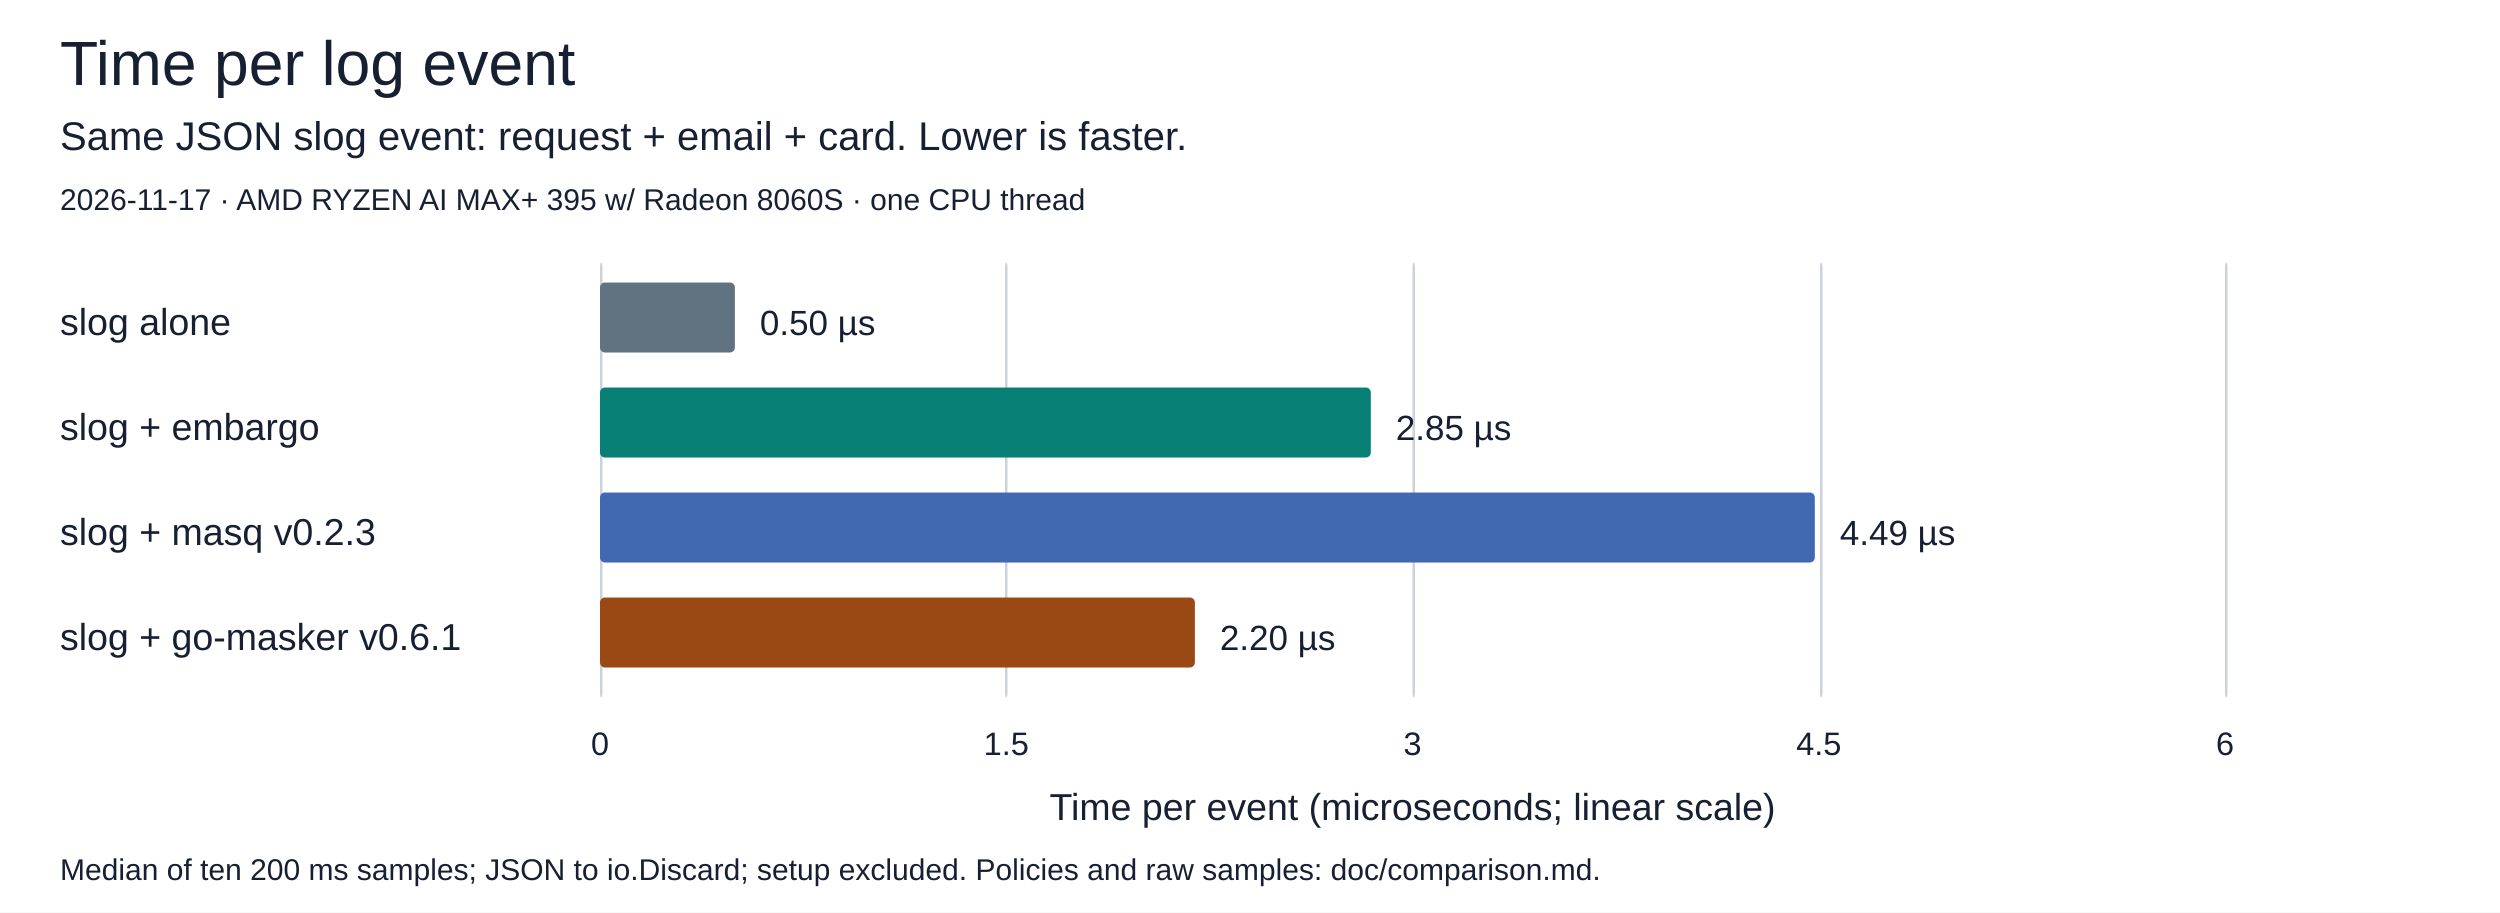
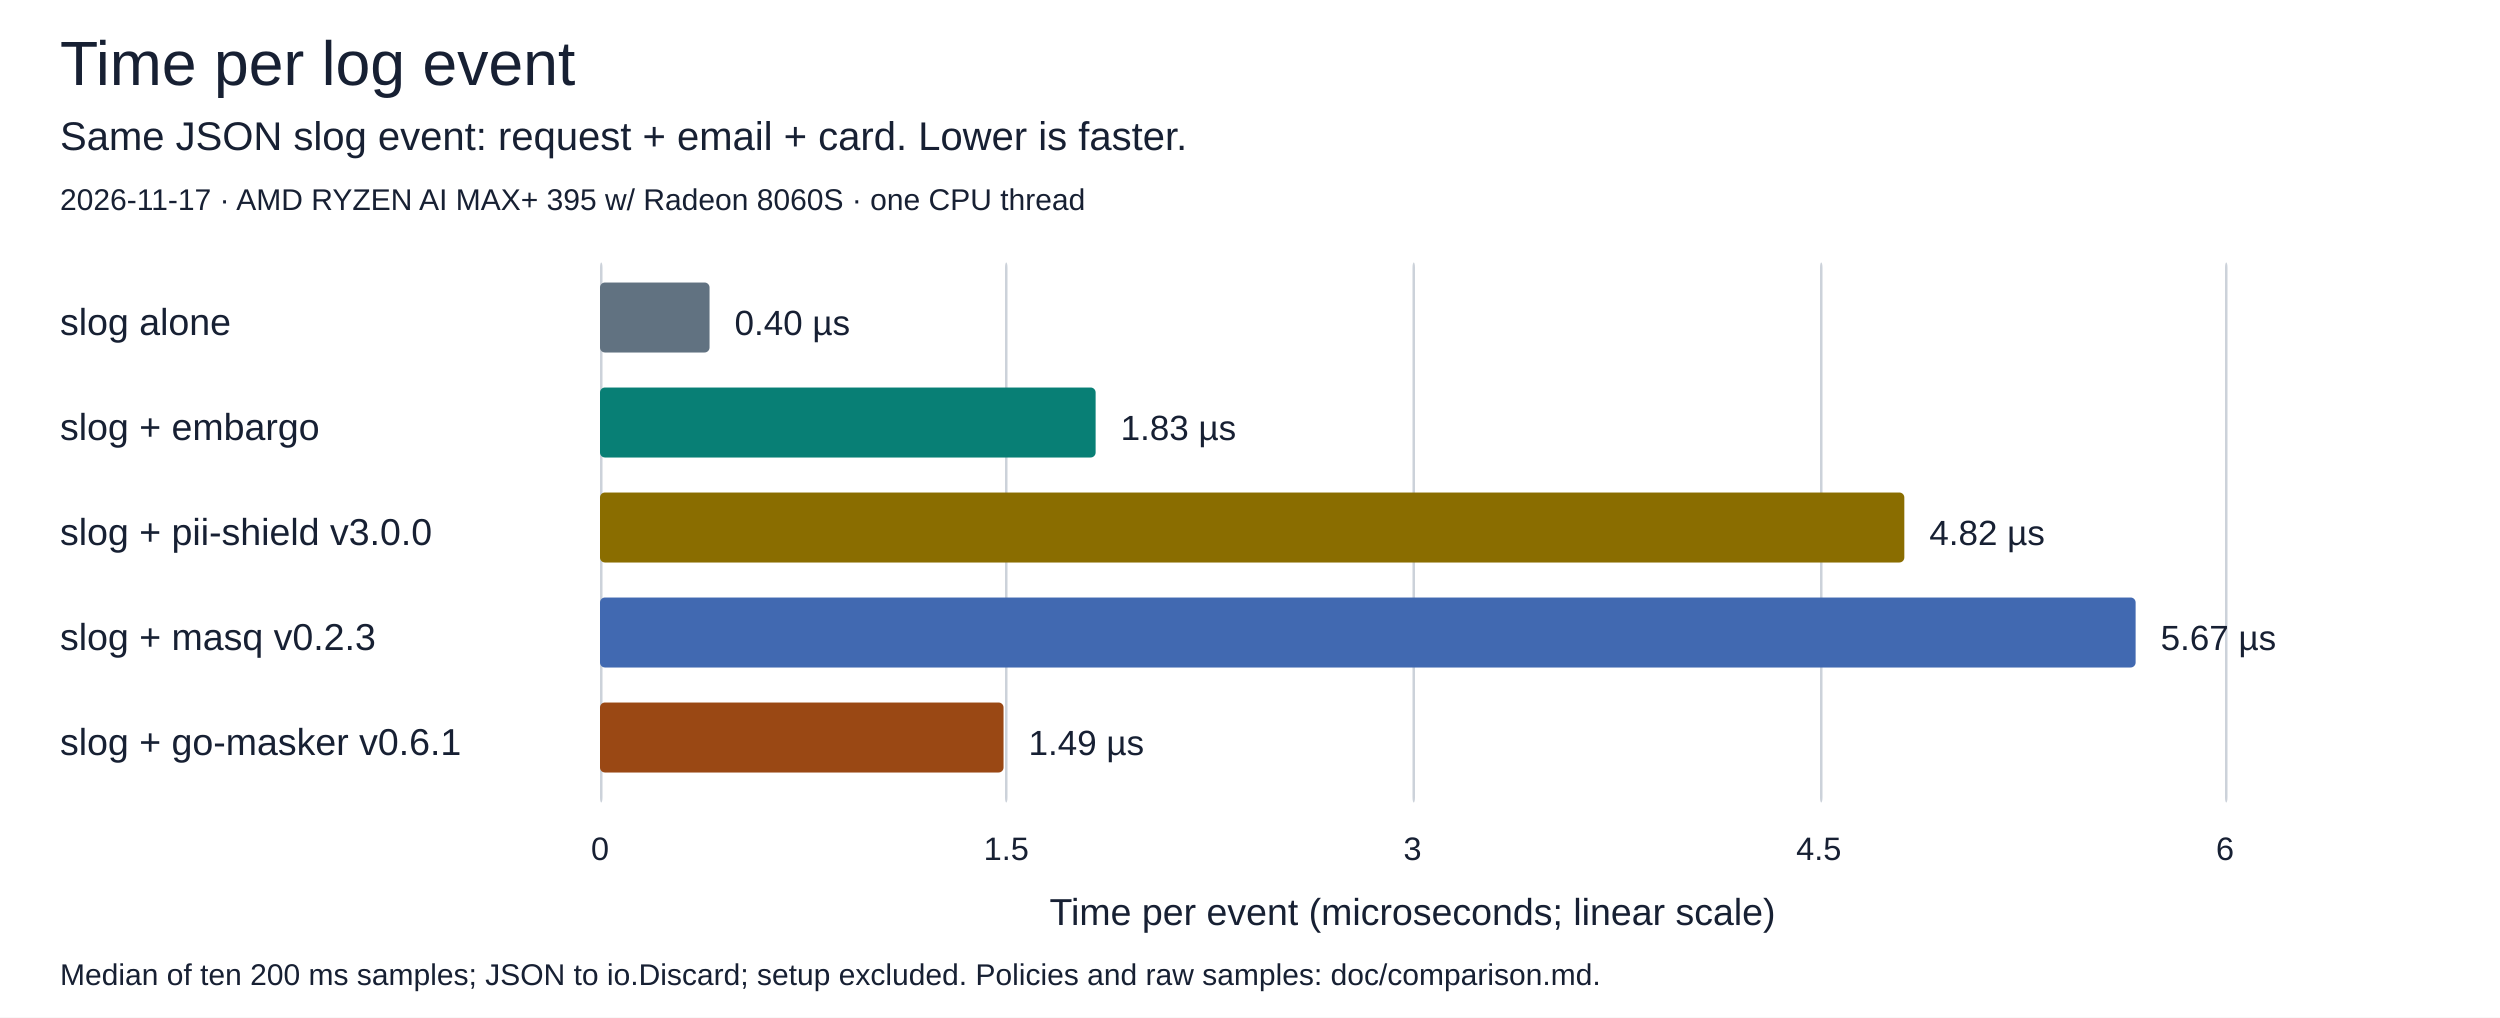
- <svg xmlns="http://www.w3.org/2000/svg" width="1000" height="365" viewBox="0 0 1000 365" role="img">
+ <svg xmlns="http://www.w3.org/2000/svg" width="1000" height="407" viewBox="0 0 1000 407" role="img">
  <rect width="100%" height="100%" fill="white" />
  <g font-family="Arial, sans-serif" font-size="15" fill="#172033">
    <text x="24" y="34" font-size="25" fill="#172033" text-anchor="start">Time per log event</text>
    <text x="24" y="60" font-size="16" fill="#172033" text-anchor="start">Same JSON slog event: request + email + card. Lower is faster.</text>
    <text x="24" y="84" font-size="12" fill="#172033" text-anchor="start">2026-11-17 · AMD RYZEN AI MAX+ 395 w/ Radeon 8060S · one CPU thread</text>
-     <rect x="240" y="105" width="1.00" height="174" rx="2" fill="#ccd2da" />
-     <text x="240.0" y="302" font-size="13" fill="#172033" text-anchor="middle">0</text>
-     <rect x="402" y="105" width="1.00" height="174" rx="2" fill="#ccd2da" />
-     <text x="402.5" y="302" font-size="13" fill="#172033" text-anchor="middle">1.5</text>
-     <rect x="565" y="105" width="1.00" height="174" rx="2" fill="#ccd2da" />
-     <text x="565.0" y="302" font-size="13" fill="#172033" text-anchor="middle">3</text>
-     <rect x="728" y="105" width="1.00" height="174" rx="2" fill="#ccd2da" />
-     <text x="727.5" y="302" font-size="13" fill="#172033" text-anchor="middle">4.5</text>
-     <rect x="890" y="105" width="1.00" height="174" rx="2" fill="#ccd2da" />
-     <text x="890.0" y="302" font-size="13" fill="#172033" text-anchor="middle">6</text>
+     <rect x="240" y="105" width="1.00" height="216" rx="2" fill="#ccd2da" />
+     <text x="240.0" y="344" font-size="13" fill="#172033" text-anchor="middle">0</text>
+     <rect x="402" y="105" width="1.00" height="216" rx="2" fill="#ccd2da" />
+     <text x="402.5" y="344" font-size="13" fill="#172033" text-anchor="middle">1.5</text>
+     <rect x="565" y="105" width="1.00" height="216" rx="2" fill="#ccd2da" />
+     <text x="565.0" y="344" font-size="13" fill="#172033" text-anchor="middle">3</text>
+     <rect x="728" y="105" width="1.00" height="216" rx="2" fill="#ccd2da" />
+     <text x="727.5" y="344" font-size="13" fill="#172033" text-anchor="middle">4.5</text>
+     <rect x="890" y="105" width="1.00" height="216" rx="2" fill="#ccd2da" />
+     <text x="890.0" y="344" font-size="13" fill="#172033" text-anchor="middle">6</text>
    <text x="24" y="134" font-size="15" fill="#172033" text-anchor="start">slog alone</text>
-     <rect x="240" y="113" width="53.95" height="28" rx="2" fill="#617281" />
-     <text x="303.95" y="134" font-size="14" fill="#172033" text-anchor="start">0.50 µs</text>
+     <rect x="240" y="113" width="43.82" height="28" rx="2" fill="#617281" />
+     <text x="293.82" y="134" font-size="14" fill="#172033" text-anchor="start">0.40 µs</text>
    <text x="24" y="176" font-size="15" fill="#172033" text-anchor="start">slog + embargo</text>
-     <rect x="240" y="155" width="308.32" height="28" rx="2" fill="#087f75" />
-     <text x="558.32" y="176" font-size="14" fill="#172033" text-anchor="start">2.85 µs</text>
-     <text x="24" y="218" font-size="15" fill="#172033" text-anchor="start">slog + masq v0.2.3</text>
-     <rect x="240" y="197" width="485.93" height="28" rx="2" fill="#4169b1" />
-     <text x="735.93" y="218" font-size="14" fill="#172033" text-anchor="start">4.49 µs</text>
-     <text x="24" y="260" font-size="15" fill="#172033" text-anchor="start">slog + go-masker v0.6.1</text>
-     <rect x="240" y="239" width="237.95" height="28" rx="2" fill="#9a4814" />
-     <text x="487.95" y="260" font-size="14" fill="#172033" text-anchor="start">2.20 µs</text>
-     <text x="565.0" y="328" font-size="15" fill="#172033" text-anchor="middle">Time per event (microseconds; linear scale)</text>
-     <text x="24" y="352" font-size="12" fill="#172033" text-anchor="start">Median of ten 200 ms samples; JSON to io.Discard; setup excluded. Policies and raw samples: doc/comparison.md.</text>
+     <rect x="240" y="155" width="198.25" height="28" rx="2" fill="#087f75" />
+     <text x="448.25" y="176" font-size="14" fill="#172033" text-anchor="start">1.83 µs</text>
+     <text x="24" y="218" font-size="15" fill="#172033" text-anchor="start">slog + pii-shield v3.0.0</text>
+     <rect x="240" y="197" width="521.73" height="28" rx="2" fill="#8a6d00" />
+     <text x="771.73" y="218" font-size="14" fill="#172033" text-anchor="start">4.82 µs</text>
+     <text x="24" y="260" font-size="15" fill="#172033" text-anchor="start">slog + masq v0.2.3</text>
+     <rect x="240" y="239" width="614.25" height="28" rx="2" fill="#4169b1" />
+     <text x="864.25" y="260" font-size="14" fill="#172033" text-anchor="start">5.67 µs</text>
+     <text x="24" y="302" font-size="15" fill="#172033" text-anchor="start">slog + go-masker v0.6.1</text>
+     <rect x="240" y="281" width="161.42" height="28" rx="2" fill="#9a4814" />
+     <text x="411.42" y="302" font-size="14" fill="#172033" text-anchor="start">1.49 µs</text>
+     <text x="565.0" y="370" font-size="15" fill="#172033" text-anchor="middle">Time per event (microseconds; linear scale)</text>
+     <text x="24" y="394" font-size="12" fill="#172033" text-anchor="start">Median of ten 200 ms samples; JSON to io.Discard; setup excluded. Policies and raw samples: doc/comparison.md.</text>
  </g>
</svg>
